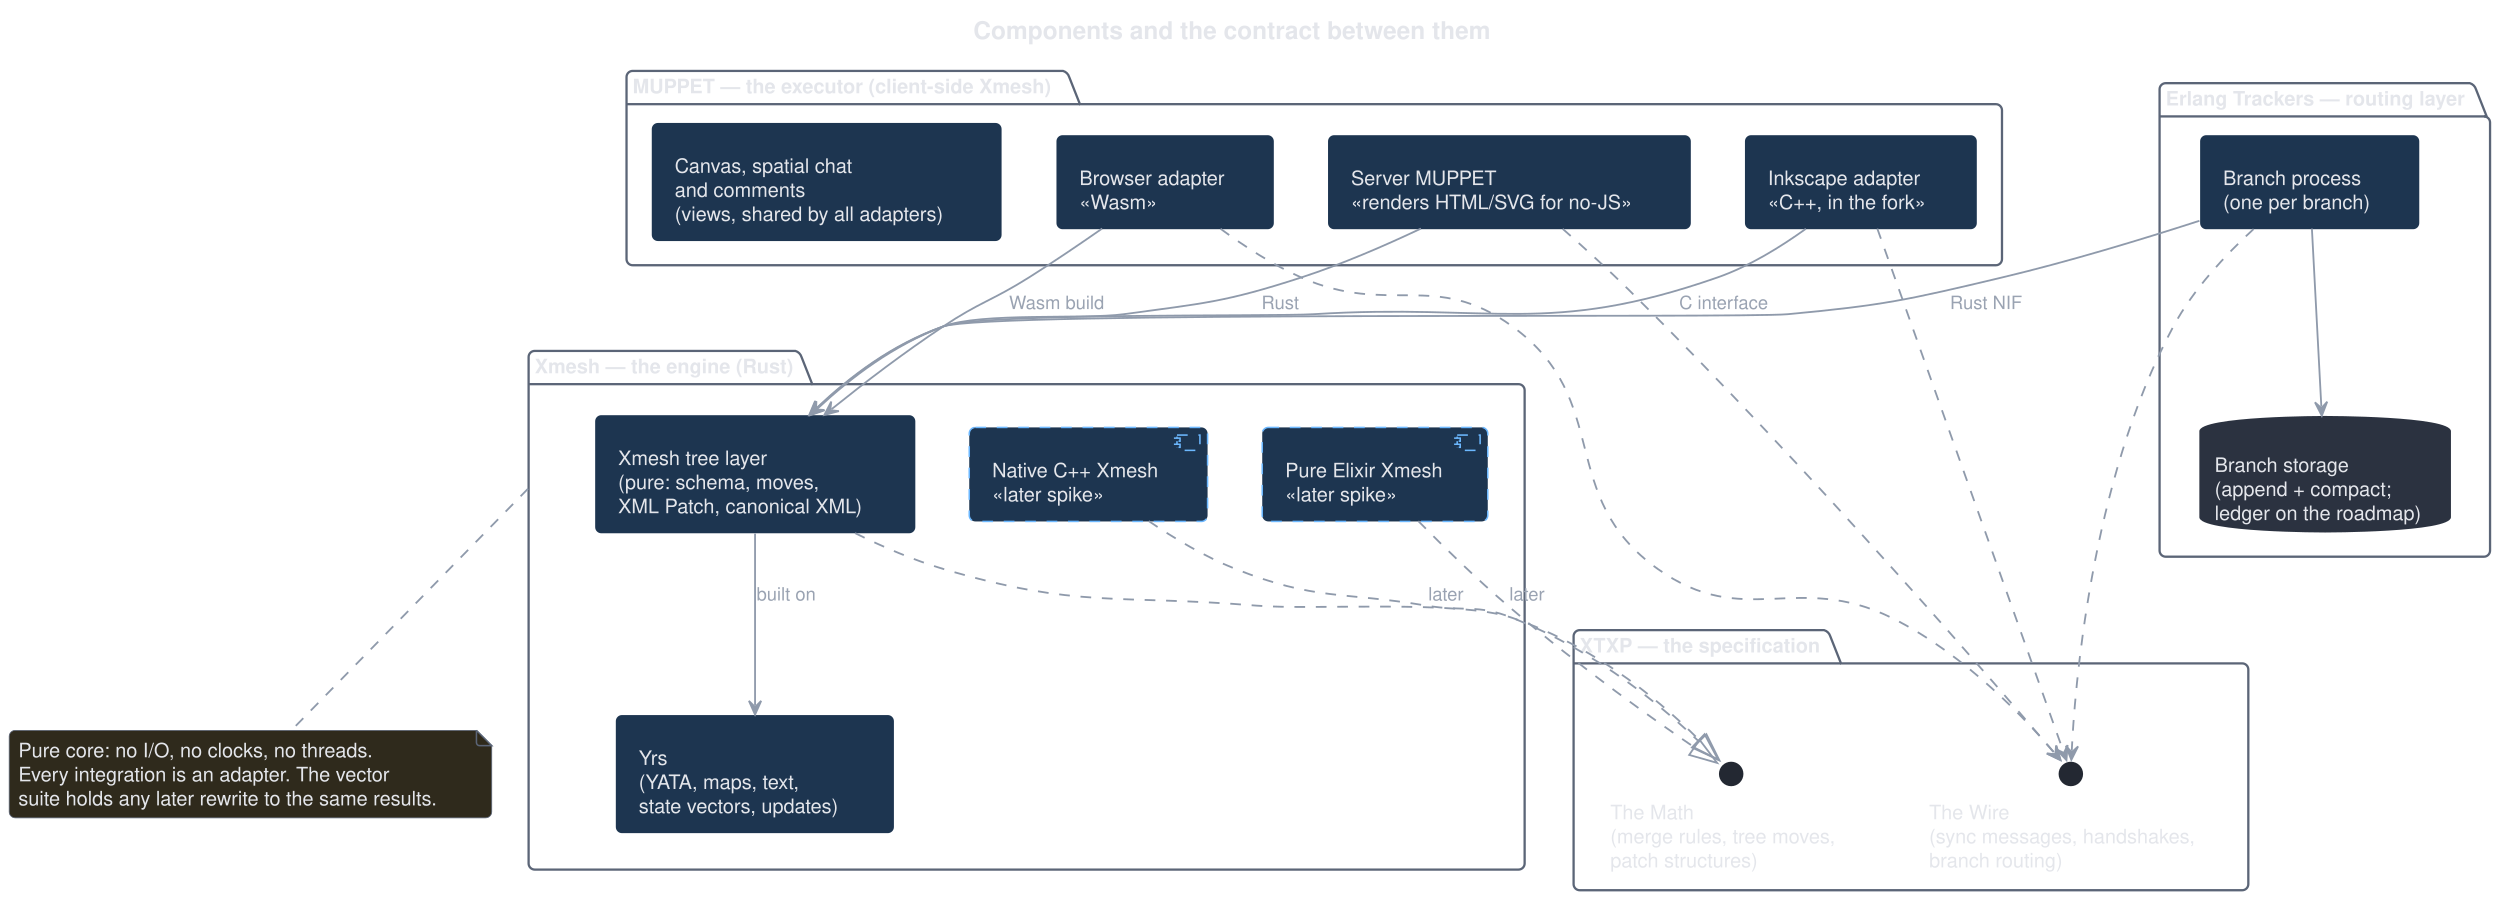
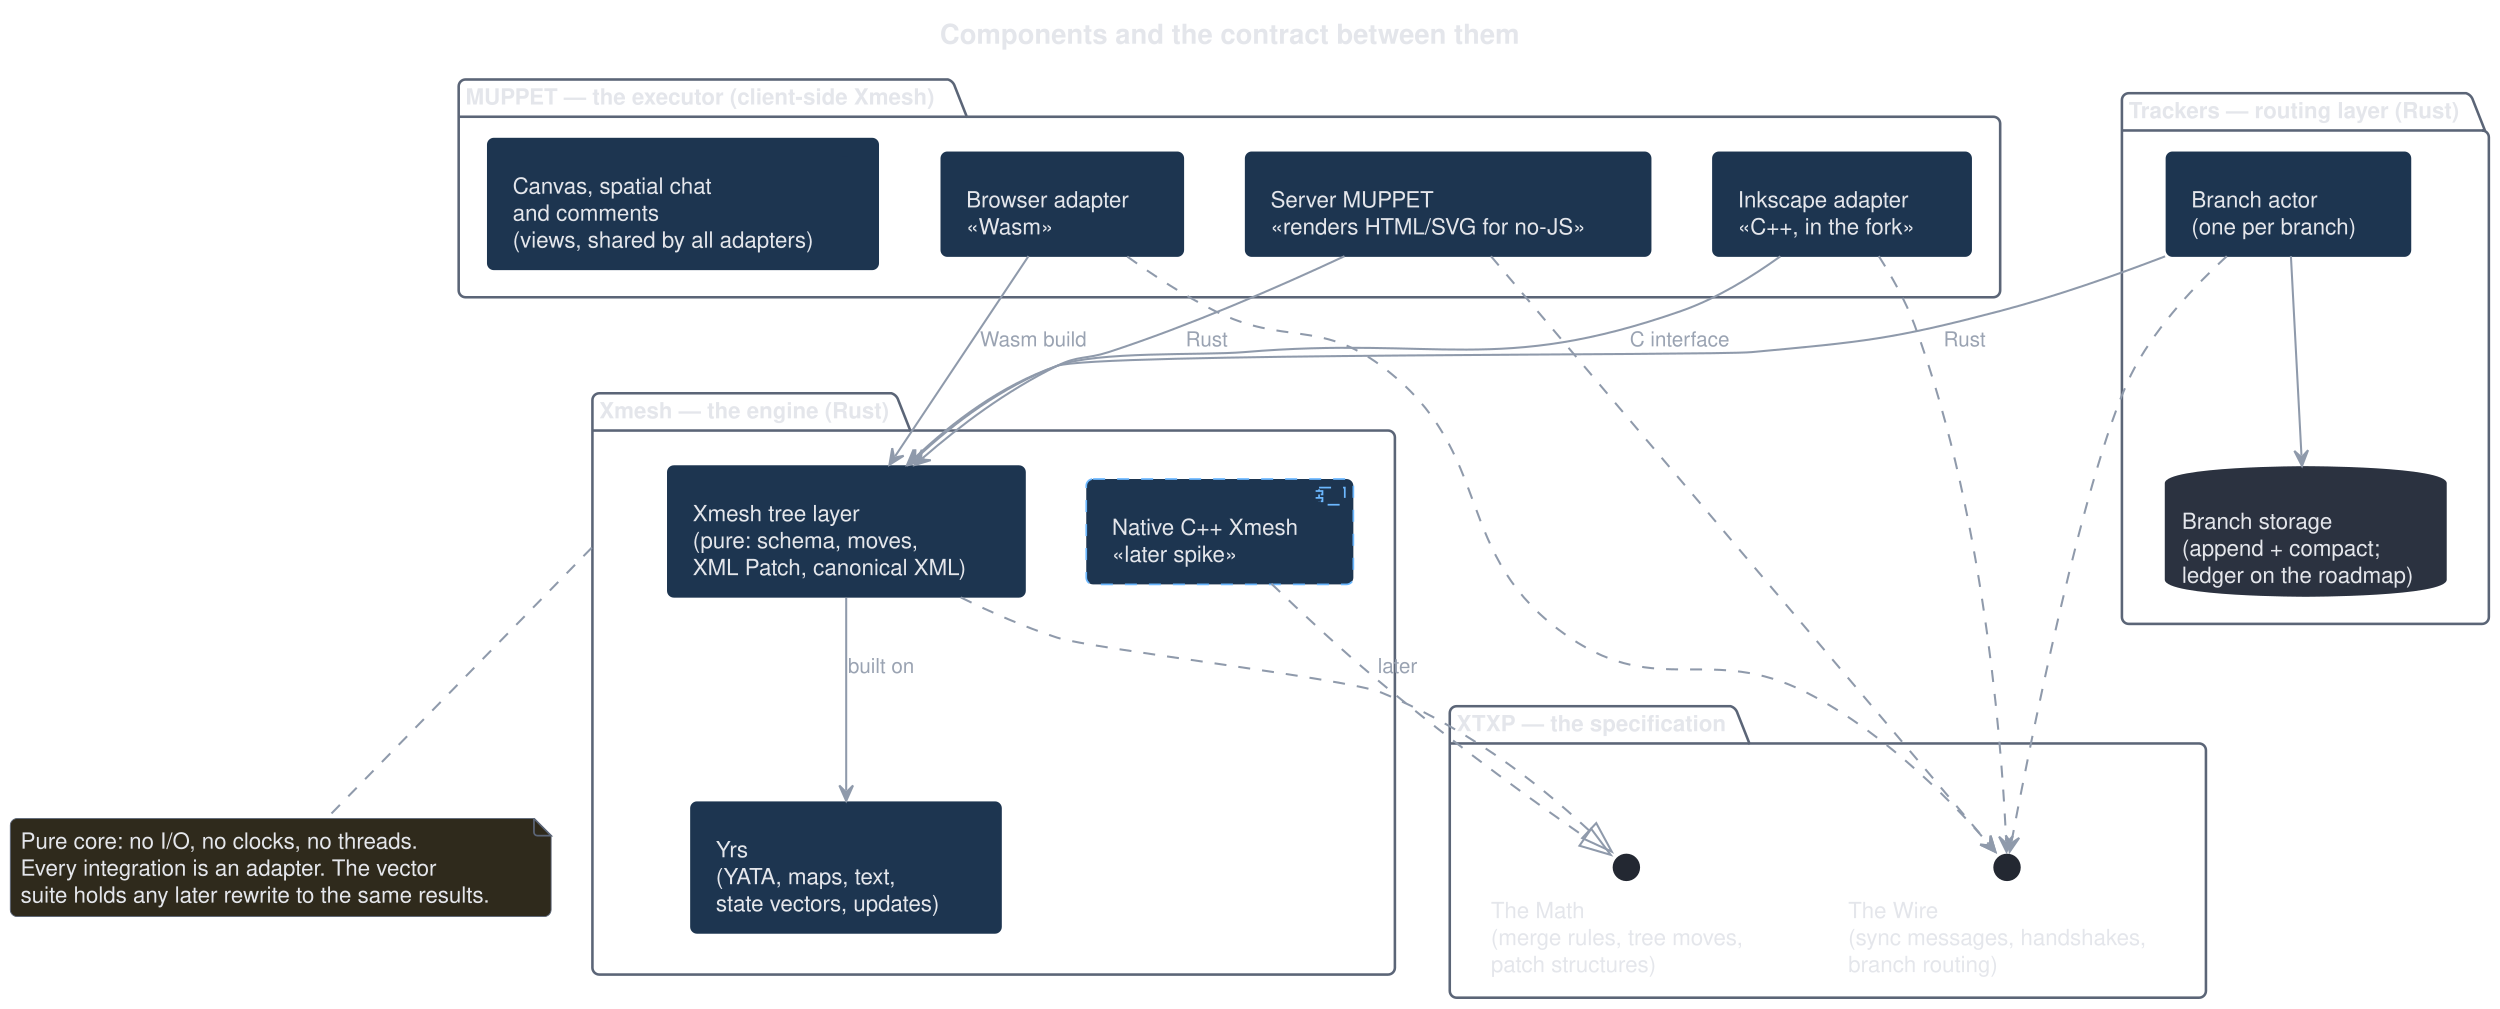
- <svg xmlns="http://www.w3.org/2000/svg" contentStyleType="text/css" data-diagram-type="DESCRIPTION" height="588px" preserveAspectRatio="none" style="width:1634px;height:588px;" version="1.1" viewBox="0 0 1634 588" width="1634px" zoomAndPan="magnify">
+ <svg xmlns="http://www.w3.org/2000/svg" contentStyleType="text/css" data-diagram-type="DESCRIPTION" height="588px" preserveAspectRatio="none" style="width:1458px;height:588px;" version="1.1" viewBox="0 0 1458 588" width="1458px" zoomAndPan="magnify">
  <defs />
  <g>
    <g class="title" data-source-line="2">
-       <text fill="#E4E6EB" font-family="Helvetica" font-size="16" font-weight="bold" lengthAdjust="spacing" textLength="348.234" x="636.133" y="25.5">Components and the contract between them</text>
+       <text fill="#E4E6EB" font-family="Helvetica" font-size="16" font-weight="bold" lengthAdjust="spacing" textLength="348.234" x="548.133" y="25.5">Components and the contract between them</text>
    </g>
    <g class="cluster" data-entity="spec" data-source-line="4" data-uid="ent0002" id="cluster_spec">
-       <path d="M1032.5,411.859 L1192.264,411.859 A6,6 0 0 1 1196.264,415.859 L1203.264,433.589 L1465.5,433.589 A4,4 0 0 1 1469.5,437.589 L1469.5,577.859 A4,4 0 0 1 1465.5,581.859 L1032.5,581.859 A4,4 0 0 1 1028.5,577.859 L1028.5,415.859 A4,4 0 0 1 1032.5,411.859" fill="none" style="stroke:#5B6577;stroke-width:1.5;" />
-       <line style="stroke:#5B6577;stroke-width:1.5;" x1="1028.5" x2="1203.264" y1="433.589" y2="433.589" />
-       <text fill="#E4E6EB" font-family="Helvetica" font-size="13" font-weight="bold" lengthAdjust="spacing" textLength="161.764" x="1032.5" y="426.453">XTXP — the specification</text>
+       <path d="M849.5,411.859 L1009.264,411.859 A6,6 0 0 1 1013.264,415.859 L1020.264,433.589 L1282.5,433.589 A4,4 0 0 1 1286.5,437.589 L1286.5,577.859 A4,4 0 0 1 1282.5,581.859 L849.5,581.859 A4,4 0 0 1 845.5,577.859 L845.5,415.859 A4,4 0 0 1 849.5,411.859" fill="none" style="stroke:#5B6577;stroke-width:1.5;" />
+       <line style="stroke:#5B6577;stroke-width:1.5;" x1="845.5" x2="1020.264" y1="433.589" y2="433.589" />
+       <text fill="#E4E6EB" font-family="Helvetica" font-size="13" font-weight="bold" lengthAdjust="spacing" textLength="161.764" x="849.5" y="426.453">XTXP — the specification</text>
    </g>
    <g class="cluster" data-entity="engine" data-source-line="9" data-uid="ent0005" id="cluster_engine">
-       <path d="M349.5,229.359 L519.877,229.359 A6,6 0 0 1 523.877,233.359 L530.877,251.089 L992.5,251.089 A4,4 0 0 1 996.5,255.089 L996.5,564.359 A4,4 0 0 1 992.5,568.359 L349.5,568.359 A4,4 0 0 1 345.5,564.359 L345.5,233.359 A4,4 0 0 1 349.5,229.359" fill="none" style="stroke:#5B6577;stroke-width:1.5;" />
+       <path d="M349.5,229.359 L519.877,229.359 A6,6 0 0 1 523.877,233.359 L530.877,251.089 L809.5,251.089 A4,4 0 0 1 813.5,255.089 L813.5,564.359 A4,4 0 0 1 809.5,568.359 L349.5,568.359 A4,4 0 0 1 345.5,564.359 L345.5,233.359 A4,4 0 0 1 349.5,229.359" fill="none" style="stroke:#5B6577;stroke-width:1.5;" />
      <line style="stroke:#5B6577;stroke-width:1.5;" x1="345.5" x2="530.877" y1="251.089" y2="251.089" />
      <text fill="#E4E6EB" font-family="Helvetica" font-size="13" font-weight="bold" lengthAdjust="spacing" textLength="172.377" x="349.5" y="243.953">Xmesh — the engine (Rust)</text>
    </g>
-     <g class="cluster" data-entity="muppet" data-source-line="16" data-uid="ent0010" id="cluster_muppet">
-       <path d="M413.5,46.359 L694.834,46.359 A6,6 0 0 1 698.834,50.359 L705.834,68.089 L1304.5,68.089 A4,4 0 0 1 1308.5,72.089 L1308.5,169.359 A4,4 0 0 1 1304.5,173.359 L413.5,173.359 A4,4 0 0 1 409.5,169.359 L409.5,50.359 A4,4 0 0 1 413.5,46.359" fill="none" style="stroke:#5B6577;stroke-width:1.5;" />
-       <line style="stroke:#5B6577;stroke-width:1.5;" x1="409.5" x2="705.834" y1="68.089" y2="68.089" />
-       <text fill="#E4E6EB" font-family="Helvetica" font-size="13" font-weight="bold" lengthAdjust="spacing" textLength="283.334" x="413.5" y="60.953">MUPPET — the executor (client-side Xmesh)</text>
+     <g class="cluster" data-entity="muppet" data-source-line="15" data-uid="ent0009" id="cluster_muppet">
+       <path d="M271.5,46.359 L552.834,46.359 A6,6 0 0 1 556.834,50.359 L563.834,68.089 L1162.5,68.089 A4,4 0 0 1 1166.5,72.089 L1166.5,169.359 A4,4 0 0 1 1162.5,173.359 L271.5,173.359 A4,4 0 0 1 267.5,169.359 L267.5,50.359 A4,4 0 0 1 271.5,46.359" fill="none" style="stroke:#5B6577;stroke-width:1.5;" />
+       <line style="stroke:#5B6577;stroke-width:1.5;" x1="267.5" x2="563.834" y1="68.089" y2="68.089" />
+       <text fill="#E4E6EB" font-family="Helvetica" font-size="13" font-weight="bold" lengthAdjust="spacing" textLength="283.334" x="271.5" y="60.953">MUPPET — the executor (client-side Xmesh)</text>
    </g>
-     <g class="cluster" data-entity="trk" data-source-line="23" data-uid="ent0015" id="cluster_trk">
-       <path d="M1415.5,54.359 L1614.295,54.359 A6,6 0 0 1 1618.295,58.359 L1625.295,76.089 L1623.5,76.089 A4,4 0 0 1 1627.5,80.089 L1627.5,359.859 A4,4 0 0 1 1623.5,363.859 L1415.5,363.859 A4,4 0 0 1 1411.5,359.859 L1411.5,58.359 A4,4 0 0 1 1415.5,54.359" fill="none" style="stroke:#5B6577;stroke-width:1.5;" />
-       <line style="stroke:#5B6577;stroke-width:1.5;" x1="1411.5" x2="1625.295" y1="76.089" y2="76.089" />
-       <text fill="#E4E6EB" font-family="Helvetica" font-size="13" font-weight="bold" lengthAdjust="spacing" textLength="200.795" x="1415.5" y="68.953">Erlang Trackers — routing layer</text>
+     <g class="cluster" data-entity="trk" data-source-line="22" data-uid="ent0014" id="cluster_trk">
+       <path d="M1241.5,54.359 L1438.201,54.359 A6,6 0 0 1 1442.201,58.359 L1449.201,76.089 L1447.5,76.089 A4,4 0 0 1 1451.5,80.089 L1451.5,359.859 A4,4 0 0 1 1447.5,363.859 L1241.5,363.859 A4,4 0 0 1 1237.5,359.859 L1237.5,58.359 A4,4 0 0 1 1241.5,54.359" fill="none" style="stroke:#5B6577;stroke-width:1.5;" />
+       <line style="stroke:#5B6577;stroke-width:1.5;" x1="1237.5" x2="1449.201" y1="76.089" y2="76.089" />
+       <text fill="#E4E6EB" font-family="Helvetica" font-size="13" font-weight="bold" lengthAdjust="spacing" textLength="198.701" x="1241.5" y="68.953">Trackers — routing layer (Rust)</text>
    </g>
    <g class="entity" data-entity="math" data-source-line="5" data-uid="ent0003" id="entity_math">
-       <ellipse cx="1131.5" cy="505.859" fill="#232832" rx="8" ry="8" />
-       <text fill="#E4E6EB" font-family="Helvetica" font-size="13" lengthAdjust="spacing" textLength="58.297" x="1052.491" y="535.453">The Math</text>
-       <text fill="#E4E6EB" font-family="Helvetica" font-size="13" lengthAdjust="spacing" textLength="158.019" x="1052.491" y="551.183">(merge rules, tree moves,</text>
-       <text fill="#E4E6EB" font-family="Helvetica" font-size="13" lengthAdjust="spacing" textLength="105.422" x="1052.491" y="566.912">patch structures)</text>
+       <ellipse cx="948.5" cy="505.859" fill="#232832" rx="8" ry="8" />
+       <text fill="#E4E6EB" font-family="Helvetica" font-size="13" lengthAdjust="spacing" textLength="58.297" x="869.491" y="535.453">The Math</text>
+       <text fill="#E4E6EB" font-family="Helvetica" font-size="13" lengthAdjust="spacing" textLength="158.019" x="869.491" y="551.183">(merge rules, tree moves,</text>
+       <text fill="#E4E6EB" font-family="Helvetica" font-size="13" lengthAdjust="spacing" textLength="105.422" x="869.491" y="566.912">patch structures)</text>
    </g>
    <g class="entity" data-entity="wire" data-source-line="6" data-uid="ent0004" id="entity_wire">
-       <ellipse cx="1353.5" cy="505.859" fill="#232832" rx="8" ry="8" />
-       <text fill="#E4E6EB" font-family="Helvetica" font-size="13" lengthAdjust="spacing" textLength="55.745" x="1260.862" y="535.453">The Wire</text>
-       <text fill="#E4E6EB" font-family="Helvetica" font-size="13" lengthAdjust="spacing" textLength="185.275" x="1260.862" y="551.183">(sync messages, handshakes,</text>
-       <text fill="#E4E6EB" font-family="Helvetica" font-size="13" lengthAdjust="spacing" textLength="94.777" x="1260.862" y="566.912">branch routing)</text>
+       <ellipse cx="1170.5" cy="505.859" fill="#232832" rx="8" ry="8" />
+       <text fill="#E4E6EB" font-family="Helvetica" font-size="13" lengthAdjust="spacing" textLength="55.745" x="1077.862" y="535.453">The Wire</text>
+       <text fill="#E4E6EB" font-family="Helvetica" font-size="13" lengthAdjust="spacing" textLength="185.275" x="1077.862" y="551.183">(sync messages, handshakes,</text>
+       <text fill="#E4E6EB" font-family="Helvetica" font-size="13" lengthAdjust="spacing" textLength="94.777" x="1077.862" y="566.912">branch routing)</text>
    </g>
    <g class="entity" data-entity="xm" data-source-line="10" data-uid="ent0006" id="entity_xm">
      <rect fill="#1D3550" height="77.189" rx="4" ry="4" width="209.254" x="389" y="271.359" />
      <rect fill="#1D3550" height="10" width="15" x="578.254" y="276.359" />
      <rect fill="#1D3550" height="2" width="4" x="576.254" y="278.359" />
      <rect fill="#1D3550" height="2" width="4" x="576.254" y="282.359" />
      <text fill="#E4E6EB" font-family="Helvetica" font-size="13" lengthAdjust="spacing" textLength="104.228" x="404" y="303.953">Xmesh tree layer</text>
      <text fill="#E4E6EB" font-family="Helvetica" font-size="13" lengthAdjust="spacing" textLength="140.582" x="404" y="319.683">(pure: schema, moves,</text>
      <text fill="#E4E6EB" font-family="Helvetica" font-size="13" lengthAdjust="spacing" textLength="169.254" x="404" y="335.412">XML Patch, canonical XML)</text>
    </g>
    <g class="entity" data-entity="yrs" data-source-line="11" data-uid="ent0007" id="entity_yrs">
      <rect fill="#1D3550" height="77.189" rx="4" ry="4" width="181.762" x="402.5" y="467.359" />
      <rect fill="#1D3550" height="10" width="15" x="564.262" y="472.359" />
      <rect fill="#1D3550" height="2" width="4" x="562.262" y="474.359" />
      <rect fill="#1D3550" height="2" width="4" x="562.262" y="478.359" />
      <text fill="#E4E6EB" font-family="Helvetica" font-size="13" lengthAdjust="spacing" textLength="20.579" x="417.5" y="499.953">Yrs</text>
      <text fill="#E4E6EB" font-family="Helvetica" font-size="13" lengthAdjust="spacing" textLength="115.134" x="417.5" y="515.683">(YATA, maps, text,</text>
      <text fill="#E4E6EB" font-family="Helvetica" font-size="13" lengthAdjust="spacing" textLength="141.762" x="417.5" y="531.412">state vectors, updates)</text>
    </g>
    <g class="entity" data-entity="xcpp" data-source-line="12" data-uid="ent0008" id="entity_xcpp">
      <rect fill="#1D3550" height="61.459" rx="4" ry="4" style="stroke:#6CB8FF;stroke-width:1;stroke-dasharray:7,7;" width="155.775" x="633.5" y="279.359" />
      <rect fill="#1D3550" height="10" style="stroke:#6CB8FF;stroke-width:1;stroke-dasharray:7,7;" width="15" x="769.275" y="284.359" />
      <rect fill="#1D3550" height="2" style="stroke:#6CB8FF;stroke-width:1;stroke-dasharray:7,7;" width="4" x="767.275" y="286.359" />
      <rect fill="#1D3550" height="2" style="stroke:#6CB8FF;stroke-width:1;stroke-dasharray:7,7;" width="4" x="767.275" y="290.359" />
      <text fill="#E4E6EB" font-family="Helvetica" font-size="13" lengthAdjust="spacing" textLength="115.775" x="648.5" y="311.953">Native C++ Xmesh</text>
      <text fill="#E4E6EB" font-family="Helvetica" font-size="13" lengthAdjust="spacing" textLength="78.66" x="648.5" y="327.683">«later spike»</text>
    </g>
-     <g class="entity" data-entity="xex" data-source-line="13" data-uid="ent0009" id="entity_xex">
-       <rect fill="#1D3550" height="61.459" rx="4" ry="4" style="stroke:#6CB8FF;stroke-width:1;stroke-dasharray:7,7;" width="147.409" x="825" y="279.359" />
-       <rect fill="#1D3550" height="10" style="stroke:#6CB8FF;stroke-width:1;stroke-dasharray:7,7;" width="15" x="952.409" y="284.359" />
-       <rect fill="#1D3550" height="2" style="stroke:#6CB8FF;stroke-width:1;stroke-dasharray:7,7;" width="4" x="950.409" y="286.359" />
-       <rect fill="#1D3550" height="2" style="stroke:#6CB8FF;stroke-width:1;stroke-dasharray:7,7;" width="4" x="950.409" y="290.359" />
-       <text fill="#E4E6EB" font-family="Helvetica" font-size="13" lengthAdjust="spacing" textLength="107.409" x="840" y="311.953">Pure Elixir Xmesh</text>
-       <text fill="#E4E6EB" font-family="Helvetica" font-size="13" lengthAdjust="spacing" textLength="78.66" x="840" y="327.683">«later spike»</text>
+     <g class="entity" data-entity="mink" data-source-line="16" data-uid="ent0010" id="entity_mink">
+       <rect fill="#1D3550" height="61.459" rx="4" ry="4" width="151.541" x="998.5" y="88.359" />
+       <rect fill="#1D3550" height="10" width="15" x="1130.041" y="93.359" />
+       <rect fill="#1D3550" height="2" width="4" x="1128.041" y="95.359" />
+       <rect fill="#1D3550" height="2" width="4" x="1128.041" y="99.359" />
+       <text fill="#E4E6EB" font-family="Helvetica" font-size="13" lengthAdjust="spacing" textLength="106.336" x="1013.5" y="120.953">Inkscape adapter</text>
+       <text fill="#E4E6EB" font-family="Helvetica" font-size="13" lengthAdjust="spacing" textLength="111.541" x="1013.5" y="136.683">«C++, in the fork»</text>
    </g>
-     <g class="entity" data-entity="mink" data-source-line="17" data-uid="ent0011" id="entity_mink">
-       <rect fill="#1D3550" height="61.459" rx="4" ry="4" width="151.541" x="1140.5" y="88.359" />
-       <rect fill="#1D3550" height="10" width="15" x="1272.041" y="93.359" />
-       <rect fill="#1D3550" height="2" width="4" x="1270.041" y="95.359" />
-       <rect fill="#1D3550" height="2" width="4" x="1270.041" y="99.359" />
-       <text fill="#E4E6EB" font-family="Helvetica" font-size="13" lengthAdjust="spacing" textLength="106.336" x="1155.5" y="120.953">Inkscape adapter</text>
-       <text fill="#E4E6EB" font-family="Helvetica" font-size="13" lengthAdjust="spacing" textLength="111.541" x="1155.5" y="136.683">«C++, in the fork»</text>
+     <g class="entity" data-entity="mwasm" data-source-line="17" data-uid="ent0011" id="entity_mwasm">
+       <rect fill="#1D3550" height="61.459" rx="4" ry="4" width="142.07" x="548.5" y="88.359" />
+       <rect fill="#1D3550" height="10" width="15" x="670.57" y="93.359" />
+       <rect fill="#1D3550" height="2" width="4" x="668.57" y="95.359" />
+       <rect fill="#1D3550" height="2" width="4" x="668.57" y="99.359" />
+       <text fill="#E4E6EB" font-family="Helvetica" font-size="13" lengthAdjust="spacing" textLength="102.07" x="563.5" y="120.953">Browser adapter</text>
+       <text fill="#E4E6EB" font-family="Helvetica" font-size="13" lengthAdjust="spacing" textLength="53.504" x="563.5" y="136.683">«Wasm»</text>
    </g>
-     <g class="entity" data-entity="mwasm" data-source-line="18" data-uid="ent0012" id="entity_mwasm">
-       <rect fill="#1D3550" height="61.459" rx="4" ry="4" width="142.07" x="690.5" y="88.359" />
-       <rect fill="#1D3550" height="10" width="15" x="812.57" y="93.359" />
-       <rect fill="#1D3550" height="2" width="4" x="810.57" y="95.359" />
-       <rect fill="#1D3550" height="2" width="4" x="810.57" y="99.359" />
-       <text fill="#E4E6EB" font-family="Helvetica" font-size="13" lengthAdjust="spacing" textLength="102.07" x="705.5" y="120.953">Browser adapter</text>
-       <text fill="#E4E6EB" font-family="Helvetica" font-size="13" lengthAdjust="spacing" textLength="53.504" x="705.5" y="136.683">«Wasm»</text>
+     <g class="entity" data-entity="msrv" data-source-line="18" data-uid="ent0012" id="entity_msrv">
+       <rect fill="#1D3550" height="61.459" rx="4" ry="4" width="237.12" x="726" y="88.359" />
+       <rect fill="#1D3550" height="10" width="15" x="943.12" y="93.359" />
+       <rect fill="#1D3550" height="2" width="4" x="941.12" y="95.359" />
+       <rect fill="#1D3550" height="2" width="4" x="941.12" y="99.359" />
+       <text fill="#E4E6EB" font-family="Helvetica" font-size="13" lengthAdjust="spacing" textLength="98.478" x="741" y="120.953">Server MUPPET</text>
+       <text fill="#E4E6EB" font-family="Helvetica" font-size="13" lengthAdjust="spacing" textLength="197.12" x="741" y="136.683">«renders HTML/SVG for no-JS»</text>
    </g>
-     <g class="entity" data-entity="msrv" data-source-line="19" data-uid="ent0013" id="entity_msrv">
-       <rect fill="#1D3550" height="61.459" rx="4" ry="4" width="237.12" x="868" y="88.359" />
-       <rect fill="#1D3550" height="10" width="15" x="1085.12" y="93.359" />
-       <rect fill="#1D3550" height="2" width="4" x="1083.12" y="95.359" />
-       <rect fill="#1D3550" height="2" width="4" x="1083.12" y="99.359" />
-       <text fill="#E4E6EB" font-family="Helvetica" font-size="13" lengthAdjust="spacing" textLength="98.478" x="883" y="120.953">Server MUPPET</text>
-       <text fill="#E4E6EB" font-family="Helvetica" font-size="13" lengthAdjust="spacing" textLength="197.12" x="883" y="136.683">«renders HTML/SVG for no-JS»</text>
+     <g class="entity" data-entity="mviews" data-source-line="19" data-uid="ent0013" id="entity_mviews">
+       <rect fill="#1D3550" height="77.189" rx="4" ry="4" width="228.64" x="284" y="80.359" />
+       <rect fill="#1D3550" height="10" width="15" x="492.64" y="85.359" />
+       <rect fill="#1D3550" height="2" width="4" x="490.64" y="87.359" />
+       <rect fill="#1D3550" height="2" width="4" x="490.64" y="91.359" />
+       <text fill="#E4E6EB" font-family="Helvetica" font-size="13" lengthAdjust="spacing" textLength="123.64" x="299" y="112.953">Canvas, spatial chat</text>
+       <text fill="#E4E6EB" font-family="Helvetica" font-size="13" lengthAdjust="spacing" textLength="90.968" x="299" y="128.683">and comments</text>
+       <text fill="#E4E6EB" font-family="Helvetica" font-size="13" lengthAdjust="spacing" textLength="188.64" x="299" y="144.412">(views, shared by all adapters)</text>
    </g>
-     <g class="entity" data-entity="mviews" data-source-line="20" data-uid="ent0014" id="entity_mviews">
-       <rect fill="#1D3550" height="77.189" rx="4" ry="4" width="228.64" x="426" y="80.359" />
-       <rect fill="#1D3550" height="10" width="15" x="634.64" y="85.359" />
-       <rect fill="#1D3550" height="2" width="4" x="632.64" y="87.359" />
-       <rect fill="#1D3550" height="2" width="4" x="632.64" y="91.359" />
-       <text fill="#E4E6EB" font-family="Helvetica" font-size="13" lengthAdjust="spacing" textLength="123.64" x="441" y="112.953">Canvas, spatial chat</text>
-       <text fill="#E4E6EB" font-family="Helvetica" font-size="13" lengthAdjust="spacing" textLength="90.968" x="441" y="128.683">and comments</text>
-       <text fill="#E4E6EB" font-family="Helvetica" font-size="13" lengthAdjust="spacing" textLength="188.64" x="441" y="144.412">(views, shared by all adapters)</text>
+     <g class="entity" data-entity="branch" data-source-line="23" data-uid="ent0015" id="entity_branch">
+       <rect fill="#1D3550" height="61.459" rx="4" ry="4" width="143.232" x="1263" y="88.359" />
+       <rect fill="#1D3550" height="10" width="15" x="1386.232" y="93.359" />
+       <rect fill="#1D3550" height="2" width="4" x="1384.232" y="95.359" />
+       <rect fill="#1D3550" height="2" width="4" x="1384.232" y="99.359" />
+       <text fill="#E4E6EB" font-family="Helvetica" font-size="13" lengthAdjust="spacing" textLength="78.819" x="1278" y="120.953">Branch actor</text>
+       <text fill="#E4E6EB" font-family="Helvetica" font-size="13" lengthAdjust="spacing" textLength="103.232" x="1278" y="136.683">(one per branch)</text>
    </g>
-     <g class="entity" data-entity="branch" data-source-line="24" data-uid="ent0016" id="entity_branch">
-       <rect fill="#1D3550" height="61.459" rx="4" ry="4" width="143.232" x="1438" y="88.359" />
-       <rect fill="#1D3550" height="10" width="15" x="1561.232" y="93.359" />
-       <rect fill="#1D3550" height="2" width="4" x="1559.232" y="95.359" />
-       <rect fill="#1D3550" height="2" width="4" x="1559.232" y="99.359" />
-       <text fill="#E4E6EB" font-family="Helvetica" font-size="13" lengthAdjust="spacing" textLength="96.529" x="1453" y="120.953">Branch process</text>
-       <text fill="#E4E6EB" font-family="Helvetica" font-size="13" lengthAdjust="spacing" textLength="103.232" x="1453" y="136.683">(one per branch)</text>
+     <g class="entity" data-entity="store" data-source-line="24" data-uid="ent0016" id="entity_store">
+       <path d="M1262.5,281.859 C1262.5,271.859 1344.717,271.859 1344.717,271.859 C1344.717,271.859 1426.935,271.859 1426.935,281.859 L1426.935,338.048 C1426.935,348.048 1344.717,348.048 1344.717,348.048 C1344.717,348.048 1262.5,348.048 1262.5,338.048 L1262.5,281.859" fill="#2B3240" />
+       <path d="M1262.5,281.859 C1262.5,291.859 1344.717,291.859 1344.717,291.859 C1344.717,291.859 1426.935,291.859 1426.935,281.859" fill="none" />
+       <text fill="#E4E6EB" font-family="Helvetica" font-size="13" lengthAdjust="spacing" textLength="93.806" x="1272.5" y="308.453">Branch storage</text>
+       <text fill="#E4E6EB" font-family="Helvetica" font-size="13" lengthAdjust="spacing" textLength="124.566" x="1272.5" y="324.183">(append + compact;</text>
+       <text fill="#E4E6EB" font-family="Helvetica" font-size="13" lengthAdjust="spacing" textLength="144.435" x="1272.5" y="339.912">ledger on the roadmap)</text>
    </g>
-     <g class="entity" data-entity="store" data-source-line="25" data-uid="ent0017" id="entity_store">
-       <path d="M1437.5,281.859 C1437.5,271.859 1519.717,271.859 1519.717,271.859 C1519.717,271.859 1601.935,271.859 1601.935,281.859 L1601.935,338.048 C1601.935,348.048 1519.717,348.048 1519.717,348.048 C1519.717,348.048 1437.5,348.048 1437.5,338.048 L1437.5,281.859" fill="#2B3240" />
-       <path d="M1437.5,281.859 C1437.5,291.859 1519.717,291.859 1519.717,291.859 C1519.717,291.859 1601.935,291.859 1601.935,281.859" fill="none" />
-       <text fill="#E4E6EB" font-family="Helvetica" font-size="13" lengthAdjust="spacing" textLength="93.806" x="1447.5" y="308.453">Branch storage</text>
-       <text fill="#E4E6EB" font-family="Helvetica" font-size="13" lengthAdjust="spacing" textLength="124.566" x="1447.5" y="324.183">(append + compact;</text>
-       <text fill="#E4E6EB" font-family="Helvetica" font-size="13" lengthAdjust="spacing" textLength="144.435" x="1447.5" y="339.912">ledger on the roadmap)</text>
-     </g>
-     <g class="entity" data-entity="GMN31" data-source-line="43" data-uid="ent0032" id="entity_GMN31">
+     <g class="entity" data-entity="GMN29" data-source-line="41" data-uid="ent0030" id="entity_GMN29">
      <path d="M6,481.359 L6,530.548 A4,4 0 0 0 10,534.548 L317.404,534.548 A4,4 0 0 0 321.404,530.548 L321.404,487.359 L311.404,477.359 L10,477.359 A4,4 0 0 0 6,481.359" fill="#2F2A1C" style="stroke:#5B6577;stroke-width:0.5;" />
      <path d="M311.404,477.359 L311.404,485.359 A2,2 0 0 0 313.404,487.359 L321.404,487.359 L311.404,477.359" fill="#2F2A1C" style="stroke:#5B6577;stroke-width:1;" />
      <text fill="#E4E6EB" font-family="Helvetica" font-size="13" lengthAdjust="spacing" textLength="247.603" x="12" y="494.953">Pure core: no I/O, no clocks, no threads.</text>
      <text fill="#E4E6EB" font-family="Helvetica" font-size="13" lengthAdjust="spacing" textLength="261.435" x="12" y="510.683">Every integration is an adapter. The vector</text>
      <text fill="#E4E6EB" font-family="Helvetica" font-size="13" lengthAdjust="spacing" textLength="294.404" x="12" y="526.412">suite holds any later rewrite to the same results.</text>
    </g>
-     <g class="link" data-entity-1="xm" data-entity-2="yrs" data-source-line="28" data-uid="lnk18" id="link_xm_yrs">
+     <g class="link" data-entity-1="xm" data-entity-2="yrs" data-source-line="27" data-uid="lnk17" id="link_xm_yrs">
      <path d="M493.5,348.729 C493.5,382.909 493.5,426.939 493.5,461.089" fill="none" id="xm-to-yrs" style="stroke:#8F9AAB;stroke-width:1.2;" />
      <polygon fill="#8F9AAB" points="493.5,467.089,497.5,458.089,493.5,462.089,489.5,458.089,493.5,467.089" style="stroke:#8F9AAB;stroke-width:1.2;" />
      <text fill="#9AA3B2" font-family="Helvetica" font-size="12" lengthAdjust="spacing" textLength="41.842" x="494.5" y="392.484">built on</text>
    </g>
-     <g class="link" data-entity-1="xm" data-entity-2="math" data-source-line="29" data-uid="lnk19" id="link_xm_math">
-       <path d="M558.83,348.439 C576.99,357.439 597.08,366.099 616.5,371.859 C704.44,397.959 730.08,388.329 821.5,395.859 C858.53,398.909 953.37,391.769 988.5,403.859 C1047.42,424.129 1090.964,463.949 1111.044,484.099" fill="none" id="xm-to-math" style="stroke:#8F9AAB;stroke-width:1.2;stroke-dasharray:7,7;" />
-       <polygon fill="none" points="1123.75,496.849,1115.294,479.864,1106.794,488.335,1123.75,496.849" style="stroke:#8F9AAB;stroke-width:1.2;" />
+     <g class="link" data-entity-1="xm" data-entity-2="math" data-source-line="28" data-uid="lnk18" id="link_xm_math">
+       <path d="M560.32,348.409 C578.14,357.189 597.68,365.749 616.5,371.859 C636.76,378.439 785.81,395.739 805.5,403.859 C862.54,427.389 905.879,464.819 926.829,484.399" fill="none" id="xm-to-math" style="stroke:#8F9AAB;stroke-width:1.2;stroke-dasharray:7,7;" />
+       <polygon fill="none" points="939.98,496.689,930.926,480.015,922.732,488.782,939.98,496.689" style="stroke:#8F9AAB;stroke-width:1.2;" />
    </g>
-     <g class="link" data-entity-1="xcpp" data-entity-2="math" data-source-line="30" data-uid="lnk20" id="link_xcpp_math">
-       <path d="M750.78,340.559 C767.5,351.909 787.68,363.989 807.5,371.859 C860.08,392.729 876.71,386.519 932.5,395.859 C957.3,400.009 965.14,394.569 988.5,403.859 C1045.84,426.659 1089.102,464.421 1109.962,484.211" fill="none" id="xcpp-to-math" style="stroke:#8F9AAB;stroke-width:1.2;stroke-dasharray:7,7;" />
-       <polygon fill="none" points="1123.02,496.599,1114.091,479.858,1105.832,488.564,1123.02,496.599" style="stroke:#8F9AAB;stroke-width:1.2;" />
-       <text fill="#9AA3B2" font-family="Helvetica" font-size="12" lengthAdjust="spacing" textLength="25.084" x="933.5" y="392.484">later</text>
+     <g class="link" data-entity-1="xcpp" data-entity-2="math" data-source-line="29" data-uid="lnk19" id="link_xcpp_math">
+       <path d="M741.49,340.439 C758.88,357.189 781.44,378.249 802.5,395.859 C852.25,437.449 901.159,472.071 924.559,488.301" fill="none" id="xcpp-to-math" style="stroke:#8F9AAB;stroke-width:1.2;stroke-dasharray:7,7;" />
+       <polygon fill="none" points="939.35,498.559,927.979,483.371,921.14,493.231,939.35,498.559" style="stroke:#8F9AAB;stroke-width:1.2;" />
+       <text fill="#9AA3B2" font-family="Helvetica" font-size="12" lengthAdjust="spacing" textLength="25.084" x="803.5" y="392.484">later</text>
    </g>
-     <g class="link" data-entity-1="xex" data-entity-2="math" data-source-line="31" data-uid="lnk21" id="link_xex_math">
-       <path d="M926.98,340.579 C943.55,357.369 965.12,378.429 985.5,395.859 C1034.78,438.009 1083.896,472.398 1107.426,488.468" fill="none" id="xex-to-math" style="stroke:#8F9AAB;stroke-width:1.2;stroke-dasharray:7,7;" />
-       <polygon fill="none" points="1122.29,498.619,1110.81,483.513,1104.042,493.423,1122.29,498.619" style="stroke:#8F9AAB;stroke-width:1.2;" />
-       <text fill="#9AA3B2" font-family="Helvetica" font-size="12" lengthAdjust="spacing" textLength="25.084" x="986.5" y="392.484">later</text>
+     <g class="link" data-entity-1="mink" data-entity-2="xm" data-source-line="30" data-uid="lnk20" id="link_mink_xm">
+       <path d="M1038.3,149.499 C1021.69,161.469 1001.12,174.149 980.5,181.359 C873.05,218.959 838.94,195.859 725.5,205.359 C701.3,207.389 639.17,204.649 616.5,213.359 C583.82,225.909 557.144,246.135 534.394,267.085" fill="none" id="mink-to-xm" style="stroke:#8F9AAB;stroke-width:1.2;" />
+       <polygon fill="#8F9AAB" points="529.98,271.149,539.31,267.995,533.658,267.762,533.891,262.11,529.98,271.149" style="stroke:#8F9AAB;stroke-width:1.2;" />
+       <text fill="#9AA3B2" font-family="Helvetica" font-size="12" lengthAdjust="spacing" textLength="62.607" x="950.5" y="201.984">C interface</text>
    </g>
-     <g class="link" data-entity-1="mink" data-entity-2="xm" data-source-line="32" data-uid="lnk22" id="link_mink_xm">
-       <path d="M1180.31,149.529 C1163.7,161.509 1143.13,174.179 1122.5,181.359 C1011.23,220.099 976.09,198.079 858.5,205.359 C831.65,207.019 641.8,204.219 616.5,213.359 C583.32,225.349 556.386,245.835 533.656,267.055" fill="none" id="mink-to-xm" style="stroke:#8F9AAB;stroke-width:1.2;" />
-       <polygon fill="#8F9AAB" points="529.27,271.149,538.578,267.932,532.925,267.737,533.119,262.084,529.27,271.149" style="stroke:#8F9AAB;stroke-width:1.2;" />
-       <text fill="#9AA3B2" font-family="Helvetica" font-size="12" lengthAdjust="spacing" textLength="62.607" x="1097.5" y="201.984">C interface</text>
+     <g class="link" data-entity-1="mwasm" data-entity-2="xm" data-source-line="31" data-uid="lnk21" id="link_mwasm_xm">
+       <path d="M599.81,149.389 C577.94,182.199 545.897,230.256 522.027,266.076" fill="none" id="mwasm-to-xm" style="stroke:#8F9AAB;stroke-width:1.2;" />
+       <polygon fill="#8F9AAB" points="518.7,271.069,527.019,265.798,521.473,266.909,520.362,261.362,518.7,271.069" style="stroke:#8F9AAB;stroke-width:1.2;" />
+       <text fill="#9AA3B2" font-family="Helvetica" font-size="12" lengthAdjust="spacing" textLength="66.387" x="571.5" y="201.984">Wasm build</text>
    </g>
-     <g class="link" data-entity-1="mwasm" data-entity-2="xm" data-source-line="33" data-uid="lnk23" id="link_mwasm_xm">
-       <path d="M720.34,149.389 C705.45,159.779 688.39,171.349 672.5,181.359 C648.24,196.629 640.32,197.419 616.5,213.359 C589.87,231.179 566.219,249.204 543.469,267.464" fill="none" id="mwasm-to-xm" style="stroke:#8F9AAB;stroke-width:1.2;" />
-       <polygon fill="#8F9AAB" points="538.79,271.219,548.313,268.705,542.689,268.09,543.305,262.466,538.79,271.219" style="stroke:#8F9AAB;stroke-width:1.2;" />
-       <text fill="#9AA3B2" font-family="Helvetica" font-size="12" lengthAdjust="spacing" textLength="66.387" x="659.5" y="201.984">Wasm build</text>
+     <g class="link" data-entity-1="msrv" data-entity-2="xm" data-source-line="32" data-uid="lnk22" id="link_msrv_xm">
+       <path d="M784.09,149.419 C745.44,167.459 693.85,189.929 646.5,205.359 C633.38,209.629 628.86,207.229 616.5,213.359 C586.23,228.369 560.728,247.574 537.918,267.304" fill="none" id="msrv-to-xm" style="stroke:#8F9AAB;stroke-width:1.2;" />
+       <polygon fill="#8F9AAB" points="533.38,271.229,542.804,268.367,537.162,267.958,537.57,262.316,533.38,271.229" style="stroke:#8F9AAB;stroke-width:1.2;" />
+       <text fill="#9AA3B2" font-family="Helvetica" font-size="12" lengthAdjust="spacing" textLength="25.078" x="691.5" y="201.984">Rust</text>
    </g>
-     <g class="link" data-entity-1="msrv" data-entity-2="xm" data-source-line="34" data-uid="lnk24" id="link_msrv_xm">
-       <path d="M928.71,149.399 C904.95,160.639 876.87,172.789 850.5,181.359 C800.43,197.639 786.66,198.229 734.5,205.359 C708.46,208.919 641.06,203.999 616.5,213.359 C583.66,225.869 556.858,246.229 534.098,267.249" fill="none" id="msrv-to-xm" style="stroke:#8F9AAB;stroke-width:1.2;" />
-       <polygon fill="#8F9AAB" points="529.69,271.319,539.015,268.152,533.363,267.927,533.588,262.275,529.69,271.319" style="stroke:#8F9AAB;stroke-width:1.2;" />
-       <text fill="#9AA3B2" font-family="Helvetica" font-size="12" lengthAdjust="spacing" textLength="25.078" x="824.5" y="201.984">Rust</text>
+     <g class="link" data-entity-1="branch" data-entity-2="xm" data-source-line="33" data-uid="lnk23" id="link_branch_xm">
+       <path d="M1262.68,149.509 C1233.26,160.769 1198.64,172.899 1166.5,181.359 C1103.33,197.989 1086.55,199.369 1021.5,205.359 C999.09,207.429 637.72,205.859 616.5,213.359 C583.11,225.169 556.064,245.793 533.334,267.133" fill="none" id="branch-to-xm" style="stroke:#8F9AAB;stroke-width:1.2;" />
+       <polygon fill="#8F9AAB" points="528.96,271.239,538.259,267.995,532.605,267.817,532.784,262.163,528.96,271.239" style="stroke:#8F9AAB;stroke-width:1.2;" />
+       <text fill="#9AA3B2" font-family="Helvetica" font-size="12" lengthAdjust="spacing" textLength="25.078" x="1133.5" y="201.984">Rust</text>
    </g>
-     <g class="link" data-entity-1="branch" data-entity-2="xm" data-source-line="35" data-uid="lnk25" id="link_branch_xm">
-       <path d="M1437.54,144.309 C1399.49,156.609 1351.81,171.059 1308.5,181.359 C1247.08,195.959 1231.36,199.549 1168.5,205.359 C1137.96,208.179 645.44,203.209 616.5,213.359 C583.08,225.079 556.032,245.701 533.302,267.06" fill="none" id="branch-to-xm" style="stroke:#8F9AAB;stroke-width:1.2;" />
-       <polygon fill="#8F9AAB" points="528.93,271.169,538.228,267.921,532.574,267.745,532.749,262.091,528.93,271.169" style="stroke:#8F9AAB;stroke-width:1.2;" />
-       <text fill="#9AA3B2" font-family="Helvetica" font-size="12" lengthAdjust="spacing" textLength="47.801" x="1274.5" y="201.984">Rust NIF</text>
+     <g class="link" data-entity-1="mink" data-entity-2="wire" data-source-line="34" data-uid="lnk24" id="link_mink_wire">
+       <path d="M1095.71,149.399 C1103.34,161.299 1111.33,175.489 1116.5,189.359 C1159.95,306.009 1168.463,454.084 1169.973,490.774" fill="none" id="mink-to-wire" style="stroke:#8F9AAB;stroke-width:1.2;stroke-dasharray:7,7;" />
+       <polygon fill="#8F9AAB" points="1170.22,496.769,1173.847,487.613,1170.014,491.774,1165.853,487.942,1170.22,496.769" style="stroke:#8F9AAB;stroke-width:1.2;" />
    </g>
-     <g class="link" data-entity-1="mink" data-entity-2="wire" data-source-line="36" data-uid="lnk26" id="link_mink_wire">
-       <path d="M1227.02,149.429 C1255.78,230.249 1332.608,446.167 1348.628,491.167" fill="none" id="mink-to-wire" style="stroke:#8F9AAB;stroke-width:1.2;stroke-dasharray:7,7;" />
-       <polygon fill="#8F9AAB" points="1350.64,496.819,1351.39,486.999,1348.963,492.109,1343.853,489.682,1350.64,496.819" style="stroke:#8F9AAB;stroke-width:1.2;" />
+     <g class="link" data-entity-1="mwasm" data-entity-2="wire" data-source-line="35" data-uid="lnk25" id="link_mwasm_wire">
+       <path d="M657.44,149.639 C672.7,160.649 690.84,172.579 708.5,181.359 C749.14,201.579 769.13,186.199 805.5,213.359 C874.21,264.659 844.54,323.729 915.5,371.859 C967.61,407.199 997.37,375.349 1053.5,403.859 C1102.07,428.529 1143.263,473.034 1159.863,492.295" fill="none" id="mwasm-to-wire" style="stroke:#8F9AAB;stroke-width:1.2;stroke-dasharray:7,7;" />
+       <polygon fill="#8F9AAB" points="1163.78,496.839,1160.934,487.411,1160.516,493.052,1154.874,492.634,1163.78,496.839" style="stroke:#8F9AAB;stroke-width:1.2;" />
    </g>
-     <g class="link" data-entity-1="mwasm" data-entity-2="wire" data-source-line="37" data-uid="lnk27" id="link_mwasm_wire">
-       <path d="M797.74,149.529 C813.21,160.929 831.95,173.159 850.5,181.359 C908.08,206.819 937.6,176.299 988.5,213.359 C1054.89,261.699 1016.59,324.239 1083.5,371.859 C1140.1,412.139 1174.22,373.069 1236.5,403.859 C1285.33,427.999 1326.4,472.801 1342.92,492.201" fill="none" id="mwasm-to-wire" style="stroke:#8F9AAB;stroke-width:1.2;stroke-dasharray:7,7;" />
-       <polygon fill="#8F9AAB" points="1346.81,496.769,1344.02,487.324,1343.568,492.963,1337.93,492.51,1346.81,496.769" style="stroke:#8F9AAB;stroke-width:1.2;" />
+     <g class="link" data-entity-1="msrv" data-entity-2="wire" data-source-line="36" data-uid="lnk26" id="link_msrv_wire">
+       <path d="M869.54,149.429 C937.97,230.249 1121.702,447.241 1159.812,492.241" fill="none" id="msrv-to-wire" style="stroke:#8F9AAB;stroke-width:1.2;stroke-dasharray:7,7;" />
+       <polygon fill="#8F9AAB" points="1163.69,496.819,1160.926,487.366,1160.459,493.004,1154.821,492.536,1163.69,496.819" style="stroke:#8F9AAB;stroke-width:1.2;" />
    </g>
-     <g class="link" data-entity-1="msrv" data-entity-2="wire" data-source-line="38" data-uid="lnk28" id="link_msrv_wire">
-       <path d="M1021.36,149.579 C1035.09,161.619 1050.81,175.859 1064.5,189.359 C1182.96,306.199 1311.487,455.564 1342.737,492.214" fill="none" id="msrv-to-wire" style="stroke:#8F9AAB;stroke-width:1.2;stroke-dasharray:7,7;" />
-       <polygon fill="#8F9AAB" points="1346.63,496.779,1343.834,487.336,1343.386,492.975,1337.747,492.526,1346.63,496.779" style="stroke:#8F9AAB;stroke-width:1.2;" />
+     <g class="link" data-entity-1="branch" data-entity-2="wire" data-source-line="37" data-uid="lnk27" id="link_branch_wire">
+       <path d="M1298.66,149.419 C1280.28,166.359 1258.98,189.059 1245.5,213.359 C1216.68,265.339 1180.961,449.243 1173.121,490.863" fill="none" id="branch-to-wire" style="stroke:#8F9AAB;stroke-width:1.2;stroke-dasharray:7,7;" />
+       <polygon fill="#8F9AAB" points="1172.01,496.759,1177.607,488.655,1172.936,491.846,1169.745,487.175,1172.01,496.759" style="stroke:#8F9AAB;stroke-width:1.2;" />
    </g>
-     <g class="link" data-entity-1="branch" data-entity-2="wire" data-source-line="39" data-uid="lnk29" id="link_branch_wire">
-       <path d="M1472.96,149.689 C1454.61,166.549 1433.55,189.079 1420.5,213.359 C1365.66,315.349 1355.804,454.856 1354.104,490.666" fill="none" id="branch-to-wire" style="stroke:#8F9AAB;stroke-width:1.2;stroke-dasharray:7,7;" />
-       <polygon fill="#8F9AAB" points="1353.82,496.659,1358.242,487.859,1354.057,491.665,1350.251,487.48,1353.82,496.659" style="stroke:#8F9AAB;stroke-width:1.2;" />
+     <g class="link" data-entity-1="branch" data-entity-2="store" data-source-line="38" data-uid="lnk28" id="link_branch_store">
+       <path d="M1336.06,149.389 C1337.81,182.409 1340.322,229.938 1342.222,265.758" fill="none" id="branch-to-store" style="stroke:#8F9AAB;stroke-width:1.2;" />
+       <polygon fill="#8F9AAB" points="1342.54,271.749,1346.058,262.55,1342.275,266.756,1338.069,262.974,1342.54,271.749" style="stroke:#8F9AAB;stroke-width:1.2;" />
    </g>
-     <g class="link" data-entity-1="branch" data-entity-2="store" data-source-line="40" data-uid="lnk30" id="link_branch_store">
-       <path d="M1511.06,149.389 C1512.81,182.409 1515.322,229.938 1517.222,265.758" fill="none" id="branch-to-store" style="stroke:#8F9AAB;stroke-width:1.2;" />
-       <polygon fill="#8F9AAB" points="1517.54,271.749,1521.058,262.55,1517.275,266.756,1513.069,262.974,1517.54,271.749" style="stroke:#8F9AAB;stroke-width:1.2;" />
-     </g>
-     <g class="link" data-entity-1="engine" data-entity-2="GMN31" data-source-line="43" data-uid="lnk33" id="link_engine_GMN31">
-       <path d="M345.164,319.368 C344.92,319.617 344.671,319.872 344.416,320.131 C343.4,321.169 342.308,322.284 341.145,323.472 C338.819,325.847 336.208,328.513 333.351,331.431 C321.923,343.1 306.558,358.789 289.721,375.982 C256.048,410.367 216.485,450.764 190.75,477.039" fill="none" id="engine-GMN31" style="stroke:#8F9AAB;stroke-width:1.2;stroke-dasharray:7,7;" />
+     <g class="link" data-entity-1="engine" data-entity-2="GMN29" data-source-line="41" data-uid="lnk31" id="link_engine_GMN29">
+       <path d="M345.164,319.368 C344.92,319.617 344.671,319.872 344.416,320.131 C343.4,321.169 342.308,322.284 341.145,323.472 C338.819,325.847 336.208,328.513 333.351,331.431 C321.923,343.1 306.558,358.789 289.721,375.982 C256.048,410.367 216.485,450.764 190.75,477.039" fill="none" id="engine-GMN29" style="stroke:#8F9AAB;stroke-width:1.2;stroke-dasharray:7,7;" />
    </g>
  </g>
</svg>
